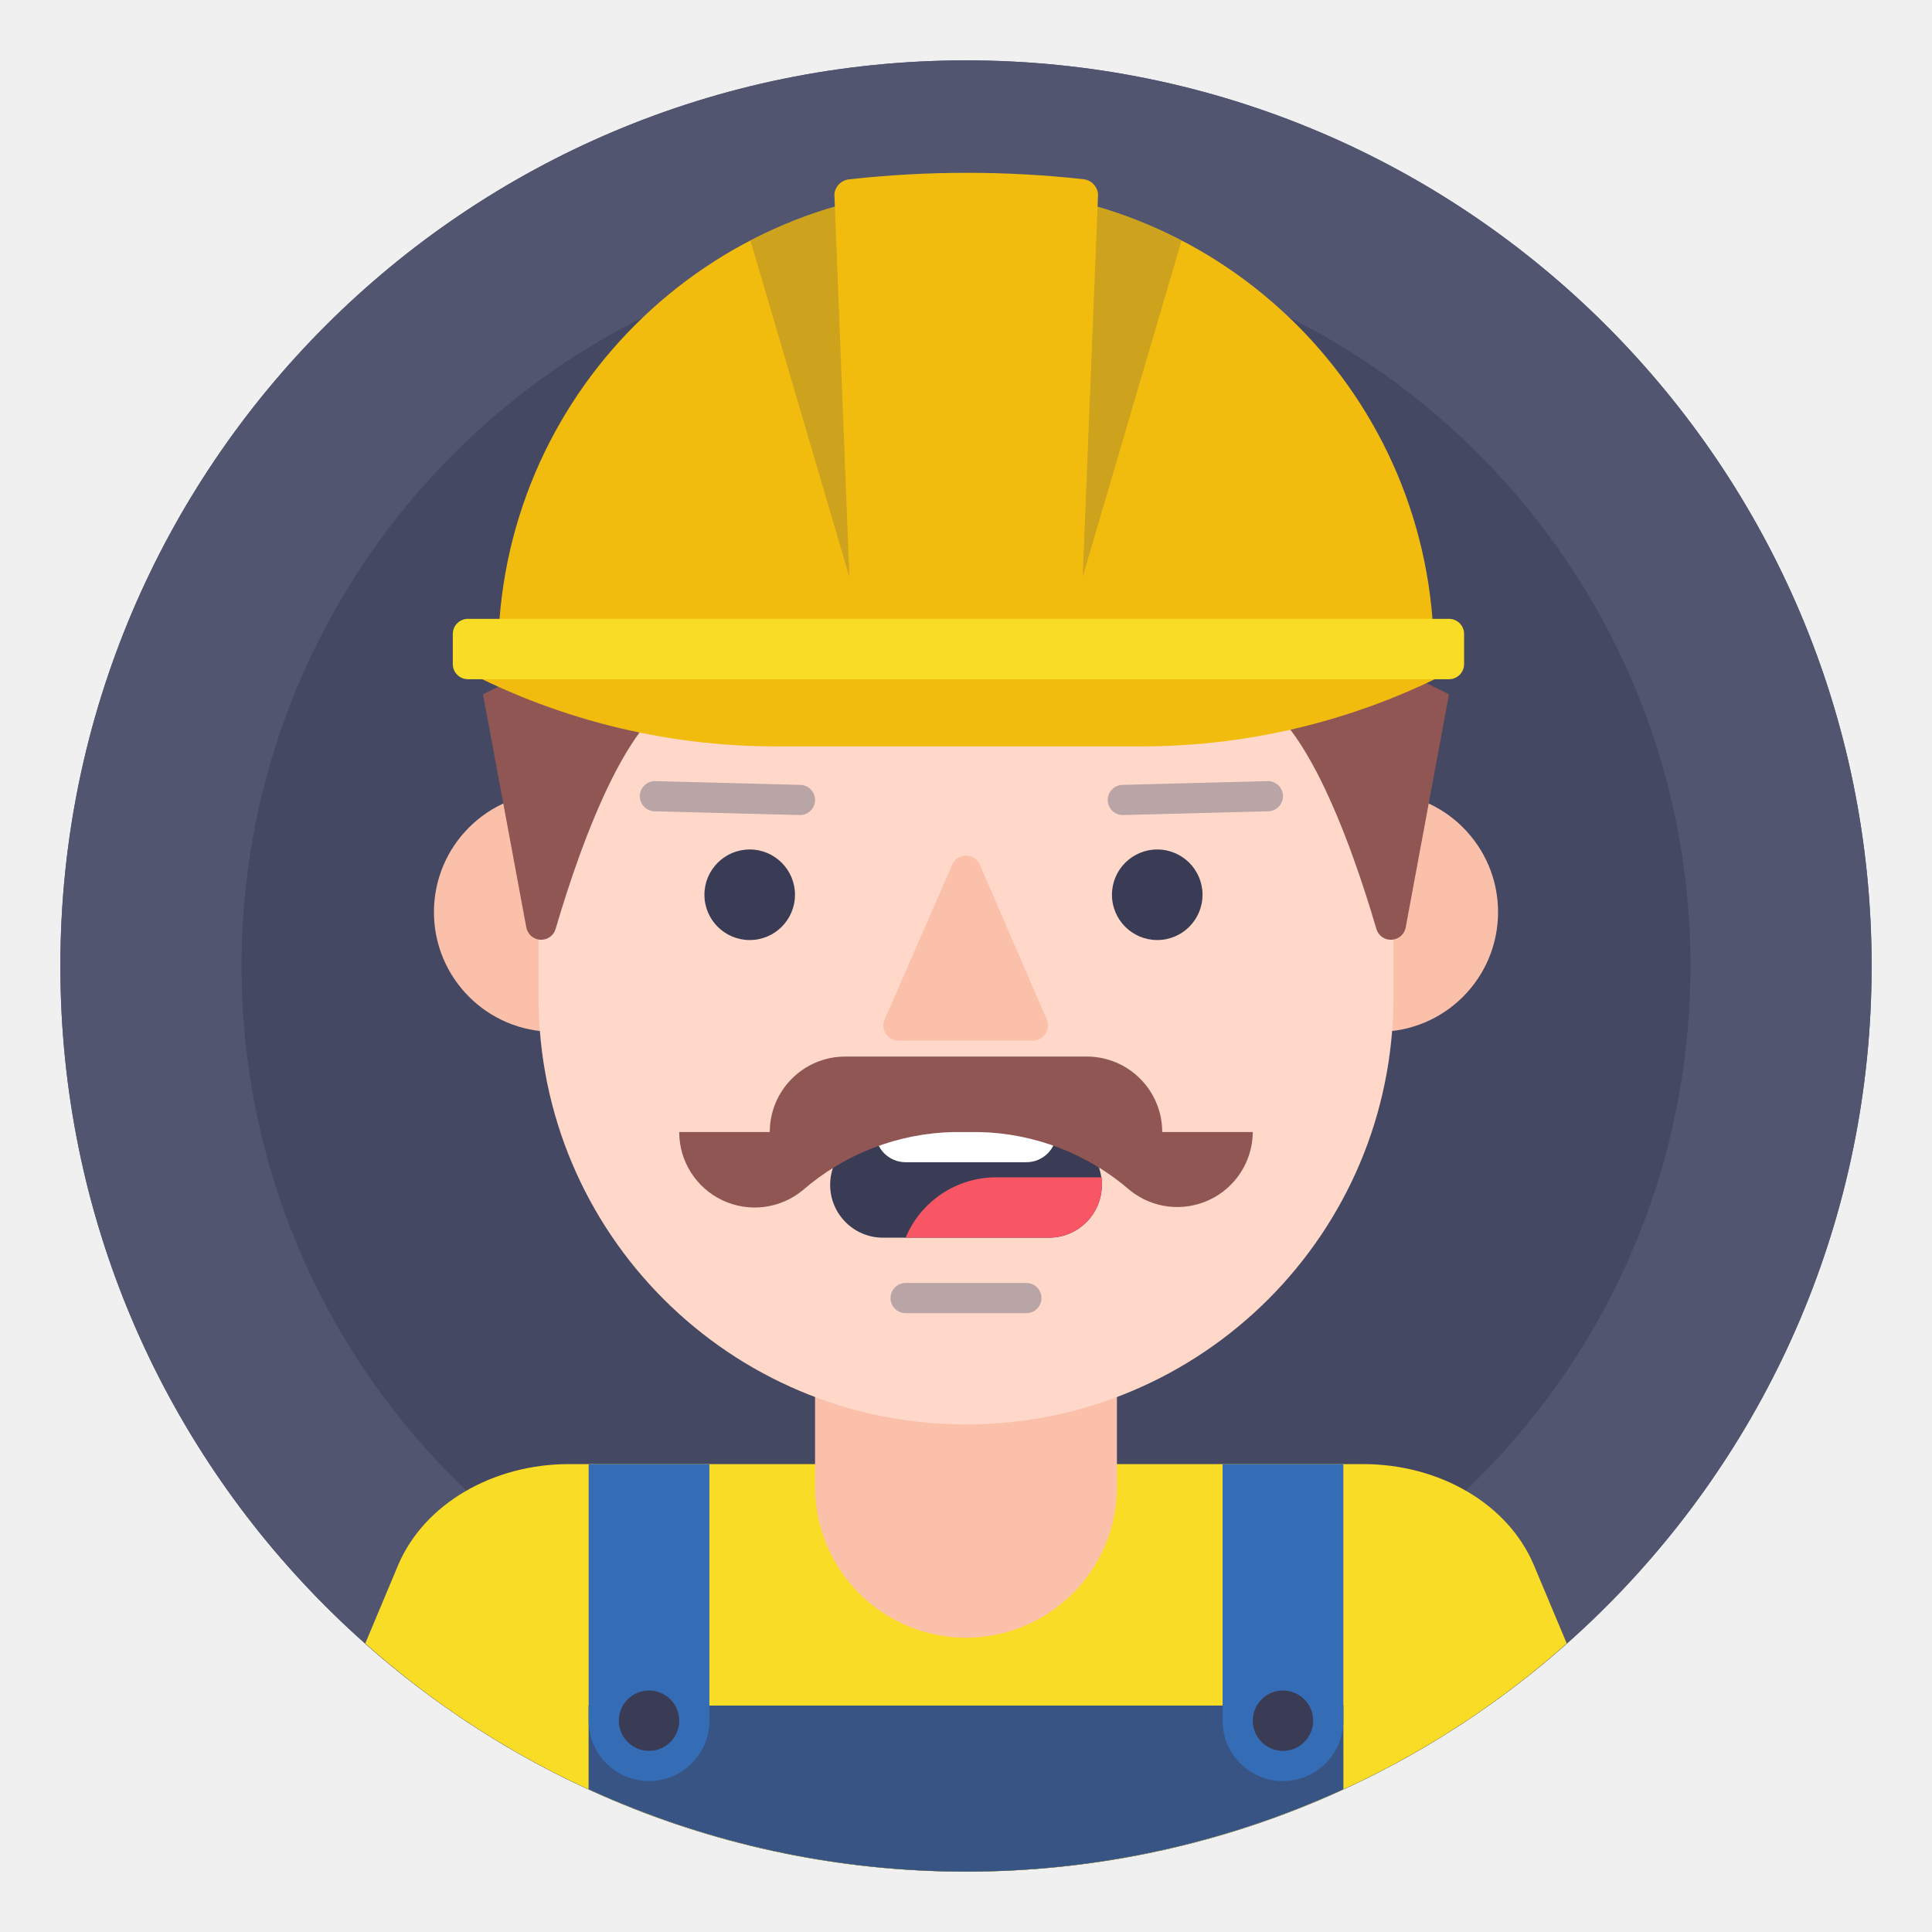
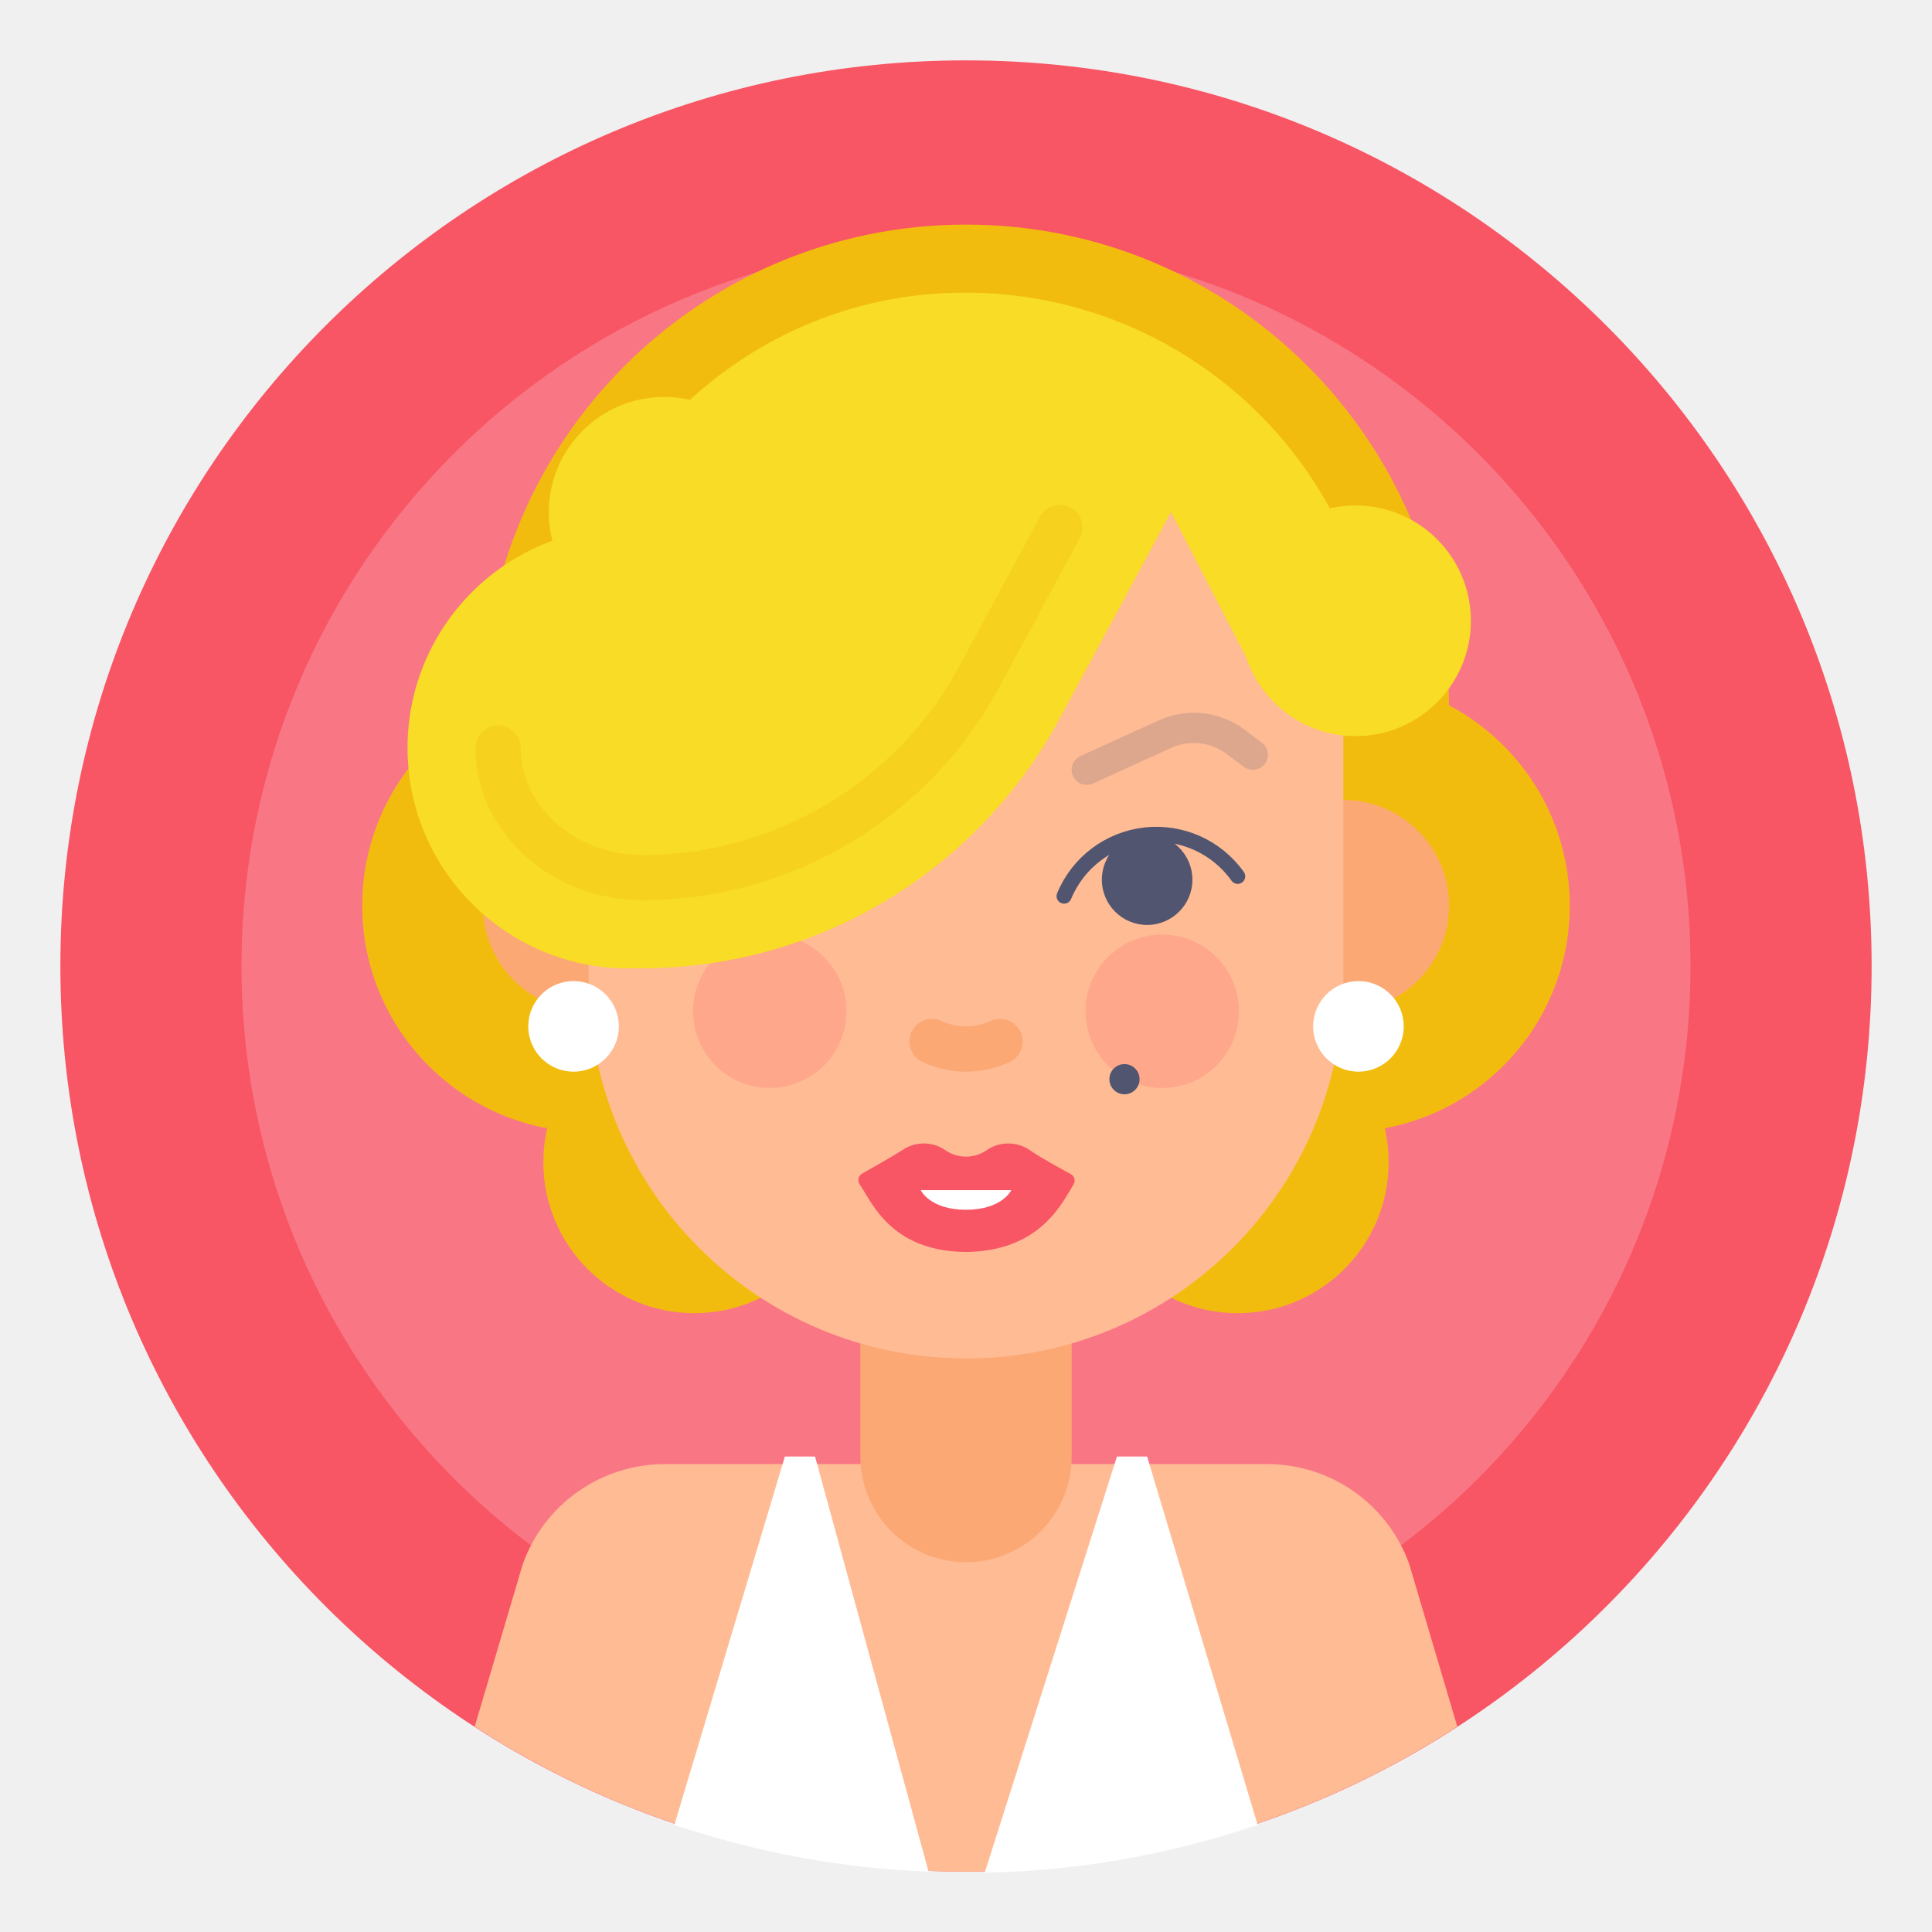
<svg xmlns="http://www.w3.org/2000/svg" viewBox="0 0 128 128" data-name="Layer 1" id="Layer_1" fill="#000000">
  <g id="SVGRepo_bgCarrier" stroke-width="0" />
  <g id="SVGRepo_tracerCarrier" stroke-linecap="round" stroke-linejoin="round" />
  <g id="SVGRepo_iconCarrier">
    <defs>
      <style>
-         .cls-1 {
+         .cls-1,
+         .cls-11 {
+           fill: #f85565;
+         }
+ 
+         .cls-14,
+         .cls-2 {
+           fill: #ffffff;
+         }
+ 
+         .cls-10,
+         .cls-11,
+         .cls-2 {
+           opacity: 0.2;
+         }
+ 
+         .cls-3 {
+           fill: #f2bc0f;
+         }
+ 
+         .cls-4 {
+           fill: #fba875;
+         }
+ 
+         .cls-5 {
+           fill: #ffbb94;
+         }
+ 
+         .cls-10,
+         .cls-13,
+         .cls-6,
+         .cls-8,
+         .cls-9 {
+           fill: none;
+           stroke-linecap: round;
+         }
+ 
+         .cls-6,
+         .cls-9 {
+           stroke: #fba875;
+         }
+ 
+         .cls-13,
+         .cls-6,
+         .cls-9 {
+           stroke-miterlimit: 10;
+         }
+ 
+         .cls-6 {
+           stroke-width: 14px;
+         }
+ 
+         .cls-7 {
          fill: #515570;
        }

-         .cls-12,
-         .cls-2,
-         .cls-7 {
-           fill: #393c54;
+         .cls-10,
+         .cls-8 {
+           stroke: #515570;
+           stroke-linejoin: round;
        }

-         .cls-2 {
-           opacity: 0.5;
+         .cls-13,
+         .cls-9 {
+           stroke-width: 3px;
        }

-         .cls-3 {
-           fill: #fbc0aa;
+         .cls-10 {
+           stroke-width: 2px;
        }

-         .cls-4 {
+         .cls-12 {
          fill: #f8dc25;
        }

-         .cls-10,
-         .cls-5 {
-           fill: none;
-           stroke-linecap: round;
-           stroke-linejoin: round;
-         }
- 
-         .cls-5 {
-           stroke: #fbc0aa;
-           stroke-width: 20px;
-         }
- 
-         .cls-6 {
-           fill: #ffd8c9;
-         }
- 
-         .cls-8 {
-           fill: #8f5653;
-         }
- 
-         .cls-9 {
-           fill: #f2bc0f;
-         }
- 
-         .cls-10 {
-           stroke: #515570;
-           stroke-width: 2px;
-           opacity: 0.4;
-         }
- 
-         .cls-11 {
-           fill: #356cb6;
-         }
- 
-         .cls-12 {
-           opacity: 0.2;
-         }
- 
        .cls-13 {
-           fill: #ffffff;
-         }
- 
-         .cls-14 {
-           fill: #f85565;
+           stroke: #f2bc0f;
+           opacity: 0.3;
        }
      </style>
    </defs>
    <circle class="cls-1" cx="64" cy="64" r="60" />
-     <circle class="cls-1" cx="64" cy="64" r="60" />
    <circle class="cls-2" cx="64" cy="64" r="48" />
-     <circle class="cls-3" cx="91.32" cy="60.43" r="7.93" />
-     <path class="cls-4" d="M64,124a59.75,59.75,0,0,0,39.8-15.12l-2.2-5.24c-1.71-4-6.22-6.64-11.29-6.64H37.69c-5.07,0-9.58,2.66-11.29,6.64l-2.2,5.24A59.75,59.75,0,0,0,64,124Z">
+     <circle class="cls-3" cx="89" cy="60" r="15" />
+     <circle class="cls-3" cx="82" cy="77" r="10" />
+     <circle class="cls-3" cx="39" cy="60" r="15" />
+     <circle class="cls-3" cx="46" cy="77" r="10" />
+     <path class="cls-3" d="M64,14.88h0a32,32,0,0,1,32,32v4.71A21.59,21.59,0,0,1,74.41,73.17H53.59A21.59,21.59,0,0,1,32,51.59V46.88a32,32,0,0,1,32-32Z">
    </path>
-     <line class="cls-5" x1="64" x2="64" y1="84.75" y2="98.5" />
-     <circle class="cls-3" cx="36.68" cy="60.43" r="7.93" />
-     <path class="cls-6" d="M64,94.37A28.31,28.31,0,0,1,35.68,66.05V47.43a28.32,28.32,0,1,1,56.64,0V66.05A28.31,28.31,0,0,1,64,94.37Z">
+     <circle class="cls-4" cx="89" cy="60" r="7" />
+     <path class="cls-5" d="M64,124a59.69,59.69,0,0,0,32.55-9.61l-3.18-10.75A10,10,0,0,0,84,97H44.05a10,10,0,0,0-9.42,6.64l-3.18,10.75A59.69,59.69,0,0,0,64,124Z">
    </path>
-     <circle class="cls-7" cx="76.67" cy="59.28" r="3" />
-     <path class="cls-8" d="M32,46l2.87,15.45a1,1,0,0,0,1.94.1C38.51,55.74,42,46,46,46c5.75,0,2.19-8,2.19-8Z" />
-     <path class="cls-8" d="M96,46,93.13,61.45a1,1,0,0,1-1.94.1C89.49,55.74,86,46,82,46c-5.75,0-2.19-8-2.19-8Z" />
-     <circle class="cls-7" cx="49.67" cy="59.28" r="3" />
-     <path class="cls-9" d="M33,45V43.45a31,31,0,0,1,62,0V45" />
-     <line class="cls-10" x1="74.39" x2="84" y1="53" y2="52.75" />
-     <line class="cls-10" x1="53" x2="43.39" y1="53" y2="52.75" />
-     <line class="cls-10" x1="60" x2="68" y1="86" y2="86" />
-     <path class="cls-11" d="M39,118.54a60,60,0,0,0,50,0V113H39Z" />
-     <path class="cls-12" d="M56.5,39h15l6.78-23.06a31,31,0,0,0-28.56,0Z" />
-     <path class="cls-9" d="M64,11.45a69.94,69.94,0,0,0-7.72.43,1.09,1.09,0,0,0-1,1L56.5,44h15l1.25-31.13a1.09,1.09,0,0,0-1-1A69.94,69.94,0,0,0,64,11.45Z">
+     <line class="cls-6" x1="64" x2="64" y1="88.75" y2="96.5" />
+     <circle class="cls-4" cx="39" cy="60" r="7" />
+     <path class="cls-5" d="M64,90A25,25,0,0,1,39,65V47.52a25,25,0,1,1,50,0V65A25,25,0,0,1,64,90Z" />
+     <circle class="cls-7" cx="76" cy="58.28" r="3" />
+     <path class="cls-8" d="M70.5,59.37A6.61,6.61,0,0,1,82,58.06" />
+     <circle class="cls-7" cx="52" cy="58.28" r="3" />
+     <path class="cls-9" d="M61.75,69a5.29,5.29,0,0,0,4.5,0" />
+     <line class="cls-10" x1="55" x2="45.75" y1="52" y2="52" />
+     <circle class="cls-11" cx="51" cy="67" r="5.08" />
+     <path class="cls-12" d="M36.51,58.15V47.4c0-14.95,11.71-27.61,26.66-28A27.51,27.51,0,0,1,91.49,46.82v-.24a2,2,0,0,1-2,2h0a7.11,7.11,0,0,1-6.31-3.85L77.58,33.92l-7.4,13.73a31.43,31.43,0,0,1-27.67,16.5h0A6,6,0,0,1,36.51,58.15Z">
    </path>
-     <path class="cls-2" d="M39,118.54a60,60,0,0,0,50,0V113H39Z" />
-     <path class="cls-11" d="M39,97h8a0,0,0,0,1,0,0v17a4,4,0,0,1-4,4h0a4,4,0,0,1-4-4V97A0,0,0,0,1,39,97Z" />
-     <path class="cls-11" d="M81,97h8a0,0,0,0,1,0,0v17a4,4,0,0,1-4,4h0a4,4,0,0,1-4-4V97A0,0,0,0,1,81,97Z" />
-     <circle class="cls-7" cx="43" cy="114" r="2" />
-     <circle class="cls-7" cx="85" cy="114" r="2" />
-     <path class="cls-3" d="M63.11,57.23,58.59,67.59a1,1,0,0,0,.89,1.35h9a1,1,0,0,0,.89-1.35L64.89,57.23A1,1,0,0,0,63.11,57.23Z" />
-     <path class="cls-7" d="M69.5,82h-11a3.5,3.5,0,0,1,0-7h11a3.5,3.5,0,0,1,0,7Z" />
-     <path class="cls-13" d="M58,75H70a0,0,0,0,1,0,0v0a2,2,0,0,1-2,2H60a2,2,0,0,1-2-2v0A0,0,0,0,1,58,75Z" />
-     <path class="cls-14" d="M60,82h9.5A3.5,3.5,0,0,0,73,78.5a4,4,0,0,0,0-.5H66A6.5,6.5,0,0,0,60,82Z" />
-     <path class="cls-9" d="M75.61,49.45H51.39A44.66,44.66,0,0,1,30,44H97A44.66,44.66,0,0,1,75.61,49.45Z" />
-     <rect class="cls-4" height="4" rx="1" width="67" x="30" y="41" />
-     <path class="cls-8" d="M77,75a5,5,0,0,0-5-5H56a5,5,0,0,0-5,5H45a5,5,0,0,0,8.18,3.86,15.77,15.77,0,0,1,10-3.86h1.68a15.77,15.77,0,0,1,10,3.86A5,5,0,0,0,83,75Z">
+     <circle class="cls-12" cx="41.61" cy="49.55" r="14.61" />
+     <circle class="cls-12" cx="44" cy="33.94" r="7.64" />
+     <path class="cls-13" d="M70.22,34.94,64.9,44.8A25.41,25.41,0,0,1,42.59,58.15h0c-5.28,0-9.59-3.89-9.59-8.6" />
+     <circle class="cls-12" cx="89.81" cy="41.13" r="7.64" />
+     <circle class="cls-11" cx="77" cy="67" r="5.08" />
+     <circle class="cls-7" cx="74.5" cy="71.5" r="1" />
+     <path class="cls-14" d="M83.32,120.9,76,96.5H74l-8.76,27.57A59.72,59.72,0,0,0,83.32,120.9Z" />
+     <path class="cls-14" d="M61.52,124,54,96.5H52l-7.32,24.4A59.66,59.66,0,0,0,61.52,124Z" />
+     <path class="cls-1" d="M71.12,78.48a.49.49,0,0,0-.19-.7c-.71-.39-2-1.08-2.75-1.61a2.51,2.51,0,0,0-2.76,0h0a2.42,2.42,0,0,1-2.84,0h0a2.51,2.51,0,0,0-2.76,0c-.78.51-2,1.18-2.69,1.58a.49.49,0,0,0-.17.72c.77,1.11,2,4.35,6.82,4.47h.44C69,82.8,70.41,79.61,71.12,78.48Z">
    </path>
+     <path class="cls-14" d="M61,78.85h6s-.6,1.3-3,1.3S61,78.85,61,78.85Z" />
+     <circle class="cls-14" cx="90" cy="68" r="3" />
+     <circle class="cls-14" cx="38" cy="68" r="3" />
+     <path class="cls-10" d="M72,51l5.18-2.36a4.6,4.6,0,0,1,4.67.5L83,50" />
  </g>
</svg>
